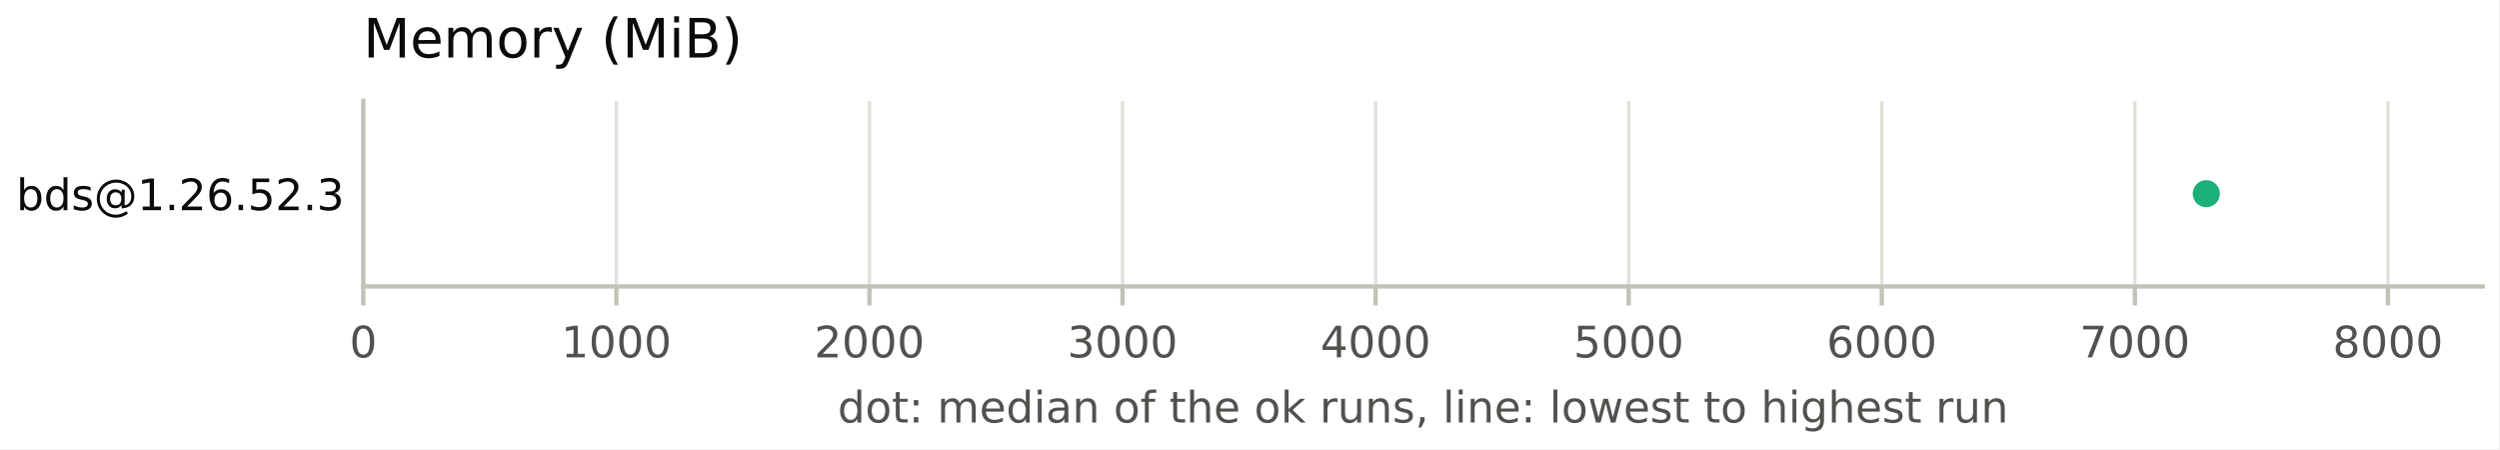
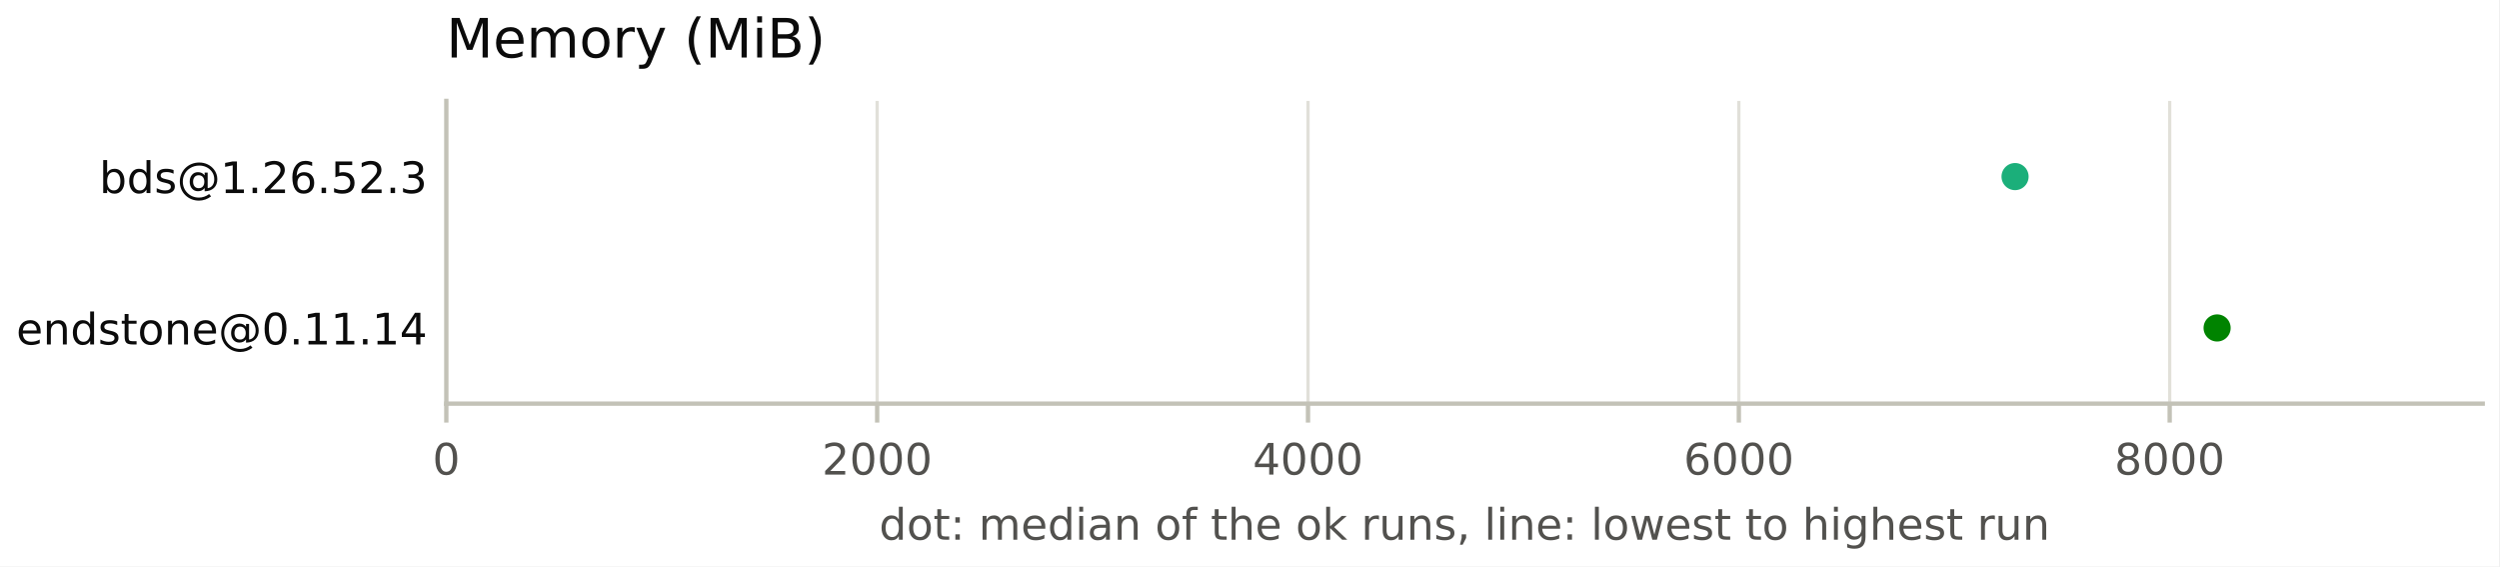
- <svg xmlns="http://www.w3.org/2000/svg" xmlns:xlink="http://www.w3.org/1999/xlink" width="460.8pt" height="82.8pt" viewBox="0 0 460.8 82.8" version="1.1">
+ <svg xmlns="http://www.w3.org/2000/svg" xmlns:xlink="http://www.w3.org/1999/xlink" width="460.8pt" height="104.4pt" viewBox="0 0 460.8 104.4" version="1.1">
  <defs>
    <style type="text/css">*{stroke-linejoin: round; stroke-linecap: butt}</style>
  </defs>
  <g id="figure_1">
    <g id="patch_1">
-       <path d="M 0 82.8  L 460.8 82.8  L 460.8 0  L 0 0  z " style="fill: #ffffff" />
+       <path d="M 0 104.4  L 460.8 104.4  L 460.8 0  L 0 0  z " style="fill: #ffffff" />
    </g>
    <g id="axes_1">
      <g id="patch_2">
-         <path d="M 66.993 52.799  L 457.8 52.799  L 457.8 18.599  L 66.993 18.599  z " style="fill: #ffffff" />
+         <path d="M 82.298 74.399  L 457.8 74.399  L 457.8 18.599  L 82.298 18.599  z " style="fill: #ffffff" />
      </g>
      <g id="matplotlib.axis_1">
        <g id="xtick_1">
          <g id="line2d_1">
-             <path d="M 66.993 52.799  L 66.993 18.599  " clip-path="url(#p5a5560e3ec)" style="fill: none; stroke: #e1e0d9; stroke-width: 0.6; stroke-linecap: square" />
+             <path d="M 82.298 74.399  L 82.298 18.599  " clip-path="url(#p30467eb865)" style="fill: none; stroke: #e1e0d9; stroke-width: 0.6; stroke-linecap: square" />
          </g>
          <g id="line2d_2">
            <defs>
-               <path id="m914951ed64" d="M 0 0  L 0 3.5  " style="stroke: #c3c2b7; stroke-width: 0.8" />
+               <path id="m15f9dcf39e" d="M 0 0  L 0 3.5  " style="stroke: #c3c2b7; stroke-width: 0.8" />
            </defs>
            <g>
-               <use xlink:href="#m914951ed64" x="66.993" y="52.799" style="fill: #c3c2b7; stroke: #c3c2b7; stroke-width: 0.8" />
+               <use xlink:href="#m15f9dcf39e" x="82.298" y="74.399" style="fill: #c3c2b7; stroke: #c3c2b7; stroke-width: 0.8" />
            </g>
          </g>
          <g id="text_1">
-             <g style="fill: #52514e" transform="translate(64.44774 65.87726) scale(0.08 -0.08)">
+             <g style="fill: #52514e" transform="translate(79.75274 87.47726) scale(0.08 -0.08)">
              <defs>
                <path id="DejaVuSans-13" d="M 2034 4250  Q 1547 4250 1301 3770  Q 1056 3291 1056 2328  Q 1056 1369 1301 889  Q 1547 409 2034 409  Q 2525 409 2770 889  Q 3016 1369 3016 2328  Q 3016 3291 2770 3770  Q 2525 4250 2034 4250  z M 2034 4750  Q 2819 4750 3233 4129  Q 3647 3509 3647 2328  Q 3647 1150 3233 529  Q 2819 -91 2034 -91  Q 1250 -91 836 529  Q 422 1150 422 2328  Q 422 3509 836 4129  Q 1250 4750 2034 4750  z " transform="scale(0.015625)" />
              </defs>
              <use xlink:href="#DejaVuSans-13" />
            </g>
          </g>
        </g>
        <g id="xtick_2">
          <g id="line2d_3">
-             <path d="M 113.659 52.799  L 113.659 18.599  " clip-path="url(#p5a5560e3ec)" style="fill: none; stroke: #e1e0d9; stroke-width: 0.6; stroke-linecap: square" />
+             <path d="M 161.742 74.399  L 161.742 18.599  " clip-path="url(#p30467eb865)" style="fill: none; stroke: #e1e0d9; stroke-width: 0.6; stroke-linecap: square" />
          </g>
          <g id="line2d_4">
            <g>
-               <use xlink:href="#m914951ed64" x="113.659" y="52.799" style="fill: #c3c2b7; stroke: #c3c2b7; stroke-width: 0.8" />
+               <use xlink:href="#m15f9dcf39e" x="161.742" y="74.399" style="fill: #c3c2b7; stroke: #c3c2b7; stroke-width: 0.8" />
            </g>
          </g>
          <g id="text_2">
-             <g style="fill: #52514e" transform="translate(103.4787 65.87726) scale(0.08 -0.08)">
-               <defs>
-                 <path id="DejaVuSans-14" d="M 794 531  L 1825 531  L 1825 4091  L 703 3866  L 703 4441  L 1819 4666  L 2450 4666  L 2450 531  L 3481 531  L 3481 0  L 794 0  L 794 531  z " transform="scale(0.015625)" />
-               </defs>
-               <use xlink:href="#DejaVuSans-14" />
-               <use xlink:href="#DejaVuSans-13" transform="translate(63.625 0)" />
-               <use xlink:href="#DejaVuSans-13" transform="translate(127.25 0)" />
-               <use xlink:href="#DejaVuSans-13" transform="translate(190.875 0)" />
-             </g>
-           </g>
-         </g>
-         <g id="xtick_3">
-           <g id="line2d_5">
-             <path d="M 160.325 52.799  L 160.325 18.599  " clip-path="url(#p5a5560e3ec)" style="fill: none; stroke: #e1e0d9; stroke-width: 0.6; stroke-linecap: square" />
-           </g>
-           <g id="line2d_6">
-             <g>
-               <use xlink:href="#m914951ed64" x="160.325" y="52.799" style="fill: #c3c2b7; stroke: #c3c2b7; stroke-width: 0.8" />
-             </g>
-           </g>
-           <g id="text_3">
-             <g style="fill: #52514e" transform="translate(150.1447 65.87726) scale(0.08 -0.08)">
+             <g style="fill: #52514e" transform="translate(151.5623 87.47726) scale(0.08 -0.08)">
              <defs>
                <path id="DejaVuSans-15" d="M 1228 531  L 3431 531  L 3431 0  L 469 0  L 469 531  Q 828 903 1448 1529  Q 2069 2156 2228 2338  Q 2531 2678 2651 2914  Q 2772 3150 2772 3378  Q 2772 3750 2511 3984  Q 2250 4219 1831 4219  Q 1534 4219 1204 4116  Q 875 4013 500 3803  L 500 4441  Q 881 4594 1212 4672  Q 1544 4750 1819 4750  Q 2544 4750 2975 4387  Q 3406 4025 3406 3419  Q 3406 3131 3298 2873  Q 3191 2616 2906 2266  Q 2828 2175 2409 1742  Q 1991 1309 1228 531  z " transform="scale(0.015625)" />
              </defs>
              <use xlink:href="#DejaVuSans-15" />
              <use xlink:href="#DejaVuSans-13" transform="translate(63.625 0)" />
              <use xlink:href="#DejaVuSans-13" transform="translate(127.25 0)" />
              <use xlink:href="#DejaVuSans-13" transform="translate(190.875 0)" />
            </g>
          </g>
        </g>
-         <g id="xtick_4">
-           <g id="line2d_7">
-             <path d="M 206.991 52.799  L 206.991 18.599  " clip-path="url(#p5a5560e3ec)" style="fill: none; stroke: #e1e0d9; stroke-width: 0.6; stroke-linecap: square" />
-           </g>
-           <g id="line2d_8">
-             <g>
-               <use xlink:href="#m914951ed64" x="206.991" y="52.799" style="fill: #c3c2b7; stroke: #c3c2b7; stroke-width: 0.8" />
-             </g>
-           </g>
-           <g id="text_4">
-             <g style="fill: #52514e" transform="translate(196.8107 65.87726) scale(0.08 -0.08)">
-               <defs>
-                 <path id="DejaVuSans-16" d="M 2597 2516  Q 3050 2419 3304 2112  Q 3559 1806 3559 1356  Q 3559 666 3084 287  Q 2609 -91 1734 -91  Q 1441 -91 1130 -33  Q 819 25 488 141  L 488 750  Q 750 597 1062 519  Q 1375 441 1716 441  Q 2309 441 2620 675  Q 2931 909 2931 1356  Q 2931 1769 2642 2001  Q 2353 2234 1838 2234  L 1294 2234  L 1294 2753  L 1863 2753  Q 2328 2753 2575 2939  Q 2822 3125 2822 3475  Q 2822 3834 2567 4026  Q 2313 4219 1838 4219  Q 1578 4219 1281 4162  Q 984 4106 628 3988  L 628 4550  Q 988 4650 1302 4700  Q 1616 4750 1894 4750  Q 2613 4750 3031 4423  Q 3450 4097 3450 3541  Q 3450 3153 3228 2886  Q 3006 2619 2597 2516  z " transform="scale(0.015625)" />
-               </defs>
-               <use xlink:href="#DejaVuSans-16" />
-               <use xlink:href="#DejaVuSans-13" transform="translate(63.625 0)" />
-               <use xlink:href="#DejaVuSans-13" transform="translate(127.25 0)" />
-               <use xlink:href="#DejaVuSans-13" transform="translate(190.875 0)" />
-             </g>
-           </g>
-         </g>
-         <g id="xtick_5">
-           <g id="line2d_9">
-             <path d="M 253.657 52.799  L 253.657 18.599  " clip-path="url(#p5a5560e3ec)" style="fill: none; stroke: #e1e0d9; stroke-width: 0.6; stroke-linecap: square" />
-           </g>
-           <g id="line2d_10">
-             <g>
-               <use xlink:href="#m914951ed64" x="253.657" y="52.799" style="fill: #c3c2b7; stroke: #c3c2b7; stroke-width: 0.8" />
-             </g>
-           </g>
-           <g id="text_5">
-             <g style="fill: #52514e" transform="translate(243.4767 65.87726) scale(0.08 -0.08)">
+         <g id="xtick_3">
+           <g id="line2d_5">
+             <path d="M 241.187 74.399  L 241.187 18.599  " clip-path="url(#p30467eb865)" style="fill: none; stroke: #e1e0d9; stroke-width: 0.6; stroke-linecap: square" />
+           </g>
+           <g id="line2d_6">
+             <g>
+               <use xlink:href="#m15f9dcf39e" x="241.187" y="74.399" style="fill: #c3c2b7; stroke: #c3c2b7; stroke-width: 0.8" />
+             </g>
+           </g>
+           <g id="text_3">
+             <g style="fill: #52514e" transform="translate(231.0069 87.47726) scale(0.08 -0.08)">
              <defs>
                <path id="DejaVuSans-17" d="M 2419 4116  L 825 1625  L 2419 1625  L 2419 4116  z M 2253 4666  L 3047 4666  L 3047 1625  L 3713 1625  L 3713 1100  L 3047 1100  L 3047 0  L 2419 0  L 2419 1100  L 313 1100  L 313 1709  L 2253 4666  z " transform="scale(0.015625)" />
              </defs>
              <use xlink:href="#DejaVuSans-17" />
              <use xlink:href="#DejaVuSans-13" transform="translate(63.625 0)" />
              <use xlink:href="#DejaVuSans-13" transform="translate(127.25 0)" />
              <use xlink:href="#DejaVuSans-13" transform="translate(190.875 0)" />
            </g>
          </g>
        </g>
-         <g id="xtick_6">
-           <g id="line2d_11">
-             <path d="M 300.323 52.799  L 300.323 18.599  " clip-path="url(#p5a5560e3ec)" style="fill: none; stroke: #e1e0d9; stroke-width: 0.6; stroke-linecap: square" />
-           </g>
-           <g id="line2d_12">
-             <g>
-               <use xlink:href="#m914951ed64" x="300.323" y="52.799" style="fill: #c3c2b7; stroke: #c3c2b7; stroke-width: 0.8" />
-             </g>
-           </g>
-           <g id="text_6">
-             <g style="fill: #52514e" transform="translate(290.1427 65.87726) scale(0.08 -0.08)">
-               <defs>
-                 <path id="DejaVuSans-18" d="M 691 4666  L 3169 4666  L 3169 4134  L 1269 4134  L 1269 2991  Q 1406 3038 1543 3061  Q 1681 3084 1819 3084  Q 2600 3084 3056 2656  Q 3513 2228 3513 1497  Q 3513 744 3044 326  Q 2575 -91 1722 -91  Q 1428 -91 1123 -41  Q 819 9 494 109  L 494 744  Q 775 591 1075 516  Q 1375 441 1709 441  Q 2250 441 2565 725  Q 2881 1009 2881 1497  Q 2881 1984 2565 2268  Q 2250 2553 1709 2553  Q 1456 2553 1204 2497  Q 953 2441 691 2322  L 691 4666  z " transform="scale(0.015625)" />
-               </defs>
-               <use xlink:href="#DejaVuSans-18" />
-               <use xlink:href="#DejaVuSans-13" transform="translate(63.625 0)" />
-               <use xlink:href="#DejaVuSans-13" transform="translate(127.25 0)" />
-               <use xlink:href="#DejaVuSans-13" transform="translate(190.875 0)" />
-             </g>
-           </g>
-         </g>
-         <g id="xtick_7">
-           <g id="line2d_13">
-             <path d="M 346.989 52.799  L 346.989 18.599  " clip-path="url(#p5a5560e3ec)" style="fill: none; stroke: #e1e0d9; stroke-width: 0.6; stroke-linecap: square" />
-           </g>
-           <g id="line2d_14">
-             <g>
-               <use xlink:href="#m914951ed64" x="346.989" y="52.799" style="fill: #c3c2b7; stroke: #c3c2b7; stroke-width: 0.8" />
-             </g>
-           </g>
-           <g id="text_7">
-             <g style="fill: #52514e" transform="translate(336.8087 65.87726) scale(0.08 -0.08)">
+         <g id="xtick_4">
+           <g id="line2d_7">
+             <path d="M 320.631 74.399  L 320.631 18.599  " clip-path="url(#p30467eb865)" style="fill: none; stroke: #e1e0d9; stroke-width: 0.6; stroke-linecap: square" />
+           </g>
+           <g id="line2d_8">
+             <g>
+               <use xlink:href="#m15f9dcf39e" x="320.631" y="74.399" style="fill: #c3c2b7; stroke: #c3c2b7; stroke-width: 0.8" />
+             </g>
+           </g>
+           <g id="text_4">
+             <g style="fill: #52514e" transform="translate(310.4514 87.47726) scale(0.08 -0.08)">
              <defs>
                <path id="DejaVuSans-19" d="M 2113 2584  Q 1688 2584 1439 2293  Q 1191 2003 1191 1497  Q 1191 994 1439 701  Q 1688 409 2113 409  Q 2538 409 2786 701  Q 3034 994 3034 1497  Q 3034 2003 2786 2293  Q 2538 2584 2113 2584  z M 3366 4563  L 3366 3988  Q 3128 4100 2886 4159  Q 2644 4219 2406 4219  Q 1781 4219 1451 3797  Q 1122 3375 1075 2522  Q 1259 2794 1537 2939  Q 1816 3084 2150 3084  Q 2853 3084 3261 2657  Q 3669 2231 3669 1497  Q 3669 778 3244 343  Q 2819 -91 2113 -91  Q 1303 -91 875 529  Q 447 1150 447 2328  Q 447 3434 972 4092  Q 1497 4750 2381 4750  Q 2619 4750 2861 4703  Q 3103 4656 3366 4563  z " transform="scale(0.015625)" />
              </defs>
              <use xlink:href="#DejaVuSans-19" />
              <use xlink:href="#DejaVuSans-13" transform="translate(63.625 0)" />
              <use xlink:href="#DejaVuSans-13" transform="translate(127.25 0)" />
              <use xlink:href="#DejaVuSans-13" transform="translate(190.875 0)" />
            </g>
          </g>
        </g>
-         <g id="xtick_8">
-           <g id="line2d_15">
-             <path d="M 393.655 52.799  L 393.655 18.599  " clip-path="url(#p5a5560e3ec)" style="fill: none; stroke: #e1e0d9; stroke-width: 0.6; stroke-linecap: square" />
-           </g>
-           <g id="line2d_16">
-             <g>
-               <use xlink:href="#m914951ed64" x="393.655" y="52.799" style="fill: #c3c2b7; stroke: #c3c2b7; stroke-width: 0.8" />
-             </g>
-           </g>
-           <g id="text_8">
-             <g style="fill: #52514e" transform="translate(383.4747 65.87726) scale(0.08 -0.08)">
-               <defs>
-                 <path id="DejaVuSans-1a" d="M 525 4666  L 3525 4666  L 3525 4397  L 1831 0  L 1172 0  L 2766 4134  L 525 4134  L 525 4666  z " transform="scale(0.015625)" />
-               </defs>
-               <use xlink:href="#DejaVuSans-1a" />
-               <use xlink:href="#DejaVuSans-13" transform="translate(63.625 0)" />
-               <use xlink:href="#DejaVuSans-13" transform="translate(127.25 0)" />
-               <use xlink:href="#DejaVuSans-13" transform="translate(190.875 0)" />
-             </g>
-           </g>
-         </g>
-         <g id="xtick_9">
-           <g id="line2d_17">
-             <path d="M 440.321 52.799  L 440.321 18.599  " clip-path="url(#p5a5560e3ec)" style="fill: none; stroke: #e1e0d9; stroke-width: 0.6; stroke-linecap: square" />
-           </g>
-           <g id="line2d_18">
-             <g>
-               <use xlink:href="#m914951ed64" x="440.321" y="52.799" style="fill: #c3c2b7; stroke: #c3c2b7; stroke-width: 0.8" />
-             </g>
-           </g>
-           <g id="text_9">
-             <g style="fill: #52514e" transform="translate(430.1407 65.87726) scale(0.08 -0.08)">
+         <g id="xtick_5">
+           <g id="line2d_9">
+             <path d="M 400.076 74.399  L 400.076 18.599  " clip-path="url(#p30467eb865)" style="fill: none; stroke: #e1e0d9; stroke-width: 0.6; stroke-linecap: square" />
+           </g>
+           <g id="line2d_10">
+             <g>
+               <use xlink:href="#m15f9dcf39e" x="400.076" y="74.399" style="fill: #c3c2b7; stroke: #c3c2b7; stroke-width: 0.8" />
+             </g>
+           </g>
+           <g id="text_5">
+             <g style="fill: #52514e" transform="translate(389.896 87.47726) scale(0.08 -0.08)">
              <defs>
                <path id="DejaVuSans-1b" d="M 2034 2216  Q 1584 2216 1326 1975  Q 1069 1734 1069 1313  Q 1069 891 1326 650  Q 1584 409 2034 409  Q 2484 409 2743 651  Q 3003 894 3003 1313  Q 3003 1734 2745 1975  Q 2488 2216 2034 2216  z M 1403 2484  Q 997 2584 770 2862  Q 544 3141 544 3541  Q 544 4100 942 4425  Q 1341 4750 2034 4750  Q 2731 4750 3128 4425  Q 3525 4100 3525 3541  Q 3525 3141 3298 2862  Q 3072 2584 2669 2484  Q 3125 2378 3379 2068  Q 3634 1759 3634 1313  Q 3634 634 3220 271  Q 2806 -91 2034 -91  Q 1263 -91 848 271  Q 434 634 434 1313  Q 434 1759 690 2068  Q 947 2378 1403 2484  z M 1172 3481  Q 1172 3119 1398 2916  Q 1625 2713 2034 2713  Q 2441 2713 2670 2916  Q 2900 3119 2900 3481  Q 2900 3844 2670 4047  Q 2441 4250 2034 4250  Q 1625 4250 1398 4047  Q 1172 3844 1172 3481  z " transform="scale(0.015625)" />
              </defs>
              <use xlink:href="#DejaVuSans-1b" />
              <use xlink:href="#DejaVuSans-13" transform="translate(63.625 0)" />
              <use xlink:href="#DejaVuSans-13" transform="translate(127.25 0)" />
              <use xlink:href="#DejaVuSans-13" transform="translate(190.875 0)" />
            </g>
          </g>
        </g>
-         <g id="text_10">
-           <g style="fill: #52514e" transform="translate(154.4606 77.87789) scale(0.08 -0.08)">
+         <g id="text_6">
+           <g style="fill: #52514e" transform="translate(162.1131 99.47789) scale(0.08 -0.08)">
            <defs>
              <path id="DejaVuSans-47" d="M 2906 2969  L 2906 4863  L 3481 4863  L 3481 0  L 2906 0  L 2906 525  Q 2725 213 2448 61  Q 2172 -91 1784 -91  Q 1150 -91 751 415  Q 353 922 353 1747  Q 353 2572 751 3078  Q 1150 3584 1784 3584  Q 2172 3584 2448 3432  Q 2725 3281 2906 2969  z M 947 1747  Q 947 1113 1208 752  Q 1469 391 1925 391  Q 2381 391 2643 752  Q 2906 1113 2906 1747  Q 2906 2381 2643 2742  Q 2381 3103 1925 3103  Q 1469 3103 1208 2742  Q 947 2381 947 1747  z " transform="scale(0.015625)" />
              <path id="DejaVuSans-52" d="M 1959 3097  Q 1497 3097 1228 2736  Q 959 2375 959 1747  Q 959 1119 1226 758  Q 1494 397 1959 397  Q 2419 397 2687 759  Q 2956 1122 2956 1747  Q 2956 2369 2687 2733  Q 2419 3097 1959 3097  z M 1959 3584  Q 2709 3584 3137 3096  Q 3566 2609 3566 1747  Q 3566 888 3137 398  Q 2709 -91 1959 -91  Q 1206 -91 779 398  Q 353 888 353 1747  Q 353 2609 779 3096  Q 1206 3584 1959 3584  z " transform="scale(0.015625)" />
              <path id="DejaVuSans-57" d="M 1172 4494  L 1172 3500  L 2356 3500  L 2356 3053  L 1172 3053  L 1172 1153  Q 1172 725 1289 603  Q 1406 481 1766 481  L 2356 481  L 2356 0  L 1766 0  Q 1100 0 847 248  Q 594 497 594 1153  L 594 3053  L 172 3053  L 172 3500  L 594 3500  L 594 4494  L 1172 4494  z " transform="scale(0.015625)" />
              <path id="DejaVuSans-1d" d="M 750 794  L 1409 794  L 1409 0  L 750 0  L 750 794  z M 750 3309  L 1409 3309  L 1409 2516  L 750 2516  L 750 3309  z " transform="scale(0.015625)" />
              <path id="DejaVuSans-3" transform="scale(0.015625)" />
              <path id="DejaVuSans-50" d="M 3328 2828  Q 3544 3216 3844 3400  Q 4144 3584 4550 3584  Q 5097 3584 5394 3201  Q 5691 2819 5691 2113  L 5691 0  L 5113 0  L 5113 2094  Q 5113 2597 4934 2840  Q 4756 3084 4391 3084  Q 3944 3084 3684 2787  Q 3425 2491 3425 1978  L 3425 0  L 2847 0  L 2847 2094  Q 2847 2600 2669 2842  Q 2491 3084 2119 3084  Q 1678 3084 1418 2786  Q 1159 2488 1159 1978  L 1159 0  L 581 0  L 581 3500  L 1159 3500  L 1159 2956  Q 1356 3278 1631 3431  Q 1906 3584 2284 3584  Q 2666 3584 2933 3390  Q 3200 3197 3328 2828  z " transform="scale(0.015625)" />
              <path id="DejaVuSans-48" d="M 3597 1894  L 3597 1613  L 953 1613  Q 991 1019 1311 708  Q 1631 397 2203 397  Q 2534 397 2845 478  Q 3156 559 3463 722  L 3463 178  Q 3153 47 2828 -22  Q 2503 -91 2169 -91  Q 1331 -91 842 396  Q 353 884 353 1716  Q 353 2575 817 3079  Q 1281 3584 2069 3584  Q 2775 3584 3186 3129  Q 3597 2675 3597 1894  z M 3022 2063  Q 3016 2534 2758 2815  Q 2500 3097 2075 3097  Q 1594 3097 1305 2825  Q 1016 2553 972 2059  L 3022 2063  z " transform="scale(0.015625)" />
              <path id="DejaVuSans-4c" d="M 603 3500  L 1178 3500  L 1178 0  L 603 0  L 603 3500  z M 603 4863  L 1178 4863  L 1178 4134  L 603 4134  L 603 4863  z " transform="scale(0.015625)" />
              <path id="DejaVuSans-44" d="M 2194 1759  Q 1497 1759 1228 1600  Q 959 1441 959 1056  Q 959 750 1161 570  Q 1363 391 1709 391  Q 2188 391 2477 730  Q 2766 1069 2766 1631  L 2766 1759  L 2194 1759  z M 3341 1997  L 3341 0  L 2766 0  L 2766 531  Q 2569 213 2275 61  Q 1981 -91 1556 -91  Q 1019 -91 701 211  Q 384 513 384 1019  Q 384 1609 779 1909  Q 1175 2209 1959 2209  L 2766 2209  L 2766 2266  Q 2766 2663 2505 2880  Q 2244 3097 1772 3097  Q 1472 3097 1187 3025  Q 903 2953 641 2809  L 641 3341  Q 956 3463 1253 3523  Q 1550 3584 1831 3584  Q 2591 3584 2966 3190  Q 3341 2797 3341 1997  z " transform="scale(0.015625)" />
              <path id="DejaVuSans-51" d="M 3513 2113  L 3513 0  L 2938 0  L 2938 2094  Q 2938 2591 2744 2837  Q 2550 3084 2163 3084  Q 1697 3084 1428 2787  Q 1159 2491 1159 1978  L 1159 0  L 581 0  L 581 3500  L 1159 3500  L 1159 2956  Q 1366 3272 1645 3428  Q 1925 3584 2291 3584  Q 2894 3584 3203 3211  Q 3513 2838 3513 2113  z " transform="scale(0.015625)" />
              <path id="DejaVuSans-49" d="M 2375 4863  L 2375 4384  L 1825 4384  Q 1516 4384 1395 4259  Q 1275 4134 1275 3809  L 1275 3500  L 2222 3500  L 2222 3053  L 1275 3053  L 1275 0  L 697 0  L 697 3053  L 147 3053  L 147 3500  L 697 3500  L 697 3744  Q 697 4328 969 4595  Q 1241 4863 1831 4863  L 2375 4863  z " transform="scale(0.015625)" />
              <path id="DejaVuSans-4b" d="M 3513 2113  L 3513 0  L 2938 0  L 2938 2094  Q 2938 2591 2744 2837  Q 2550 3084 2163 3084  Q 1697 3084 1428 2787  Q 1159 2491 1159 1978  L 1159 0  L 581 0  L 581 4863  L 1159 4863  L 1159 2956  Q 1366 3272 1645 3428  Q 1925 3584 2291 3584  Q 2894 3584 3203 3211  Q 3513 2838 3513 2113  z " transform="scale(0.015625)" />
              <path id="DejaVuSans-4e" d="M 581 4863  L 1159 4863  L 1159 1991  L 2875 3500  L 3609 3500  L 1753 1863  L 3688 0  L 2938 0  L 1159 1709  L 1159 0  L 581 0  L 581 4863  z " transform="scale(0.015625)" />
              <path id="DejaVuSans-55" d="M 2631 2963  Q 2534 3019 2420 3045  Q 2306 3072 2169 3072  Q 1681 3072 1420 2755  Q 1159 2438 1159 1844  L 1159 0  L 581 0  L 581 3500  L 1159 3500  L 1159 2956  Q 1341 3275 1631 3429  Q 1922 3584 2338 3584  Q 2397 3584 2469 3576  Q 2541 3569 2628 3553  L 2631 2963  z " transform="scale(0.015625)" />
              <path id="DejaVuSans-58" d="M 544 1381  L 544 3500  L 1119 3500  L 1119 1403  Q 1119 906 1312 657  Q 1506 409 1894 409  Q 2359 409 2629 706  Q 2900 1003 2900 1516  L 2900 3500  L 3475 3500  L 3475 0  L 2900 0  L 2900 538  Q 2691 219 2414 64  Q 2138 -91 1772 -91  Q 1169 -91 856 284  Q 544 659 544 1381  z M 1991 3584  L 1991 3584  z " transform="scale(0.015625)" />
              <path id="DejaVuSans-56" d="M 2834 3397  L 2834 2853  Q 2591 2978 2328 3040  Q 2066 3103 1784 3103  Q 1356 3103 1142 2972  Q 928 2841 928 2578  Q 928 2378 1081 2264  Q 1234 2150 1697 2047  L 1894 2003  Q 2506 1872 2764 1633  Q 3022 1394 3022 966  Q 3022 478 2636 193  Q 2250 -91 1575 -91  Q 1294 -91 989 -36  Q 684 19 347 128  L 347 722  Q 666 556 975 473  Q 1284 391 1588 391  Q 1994 391 2212 530  Q 2431 669 2431 922  Q 2431 1156 2273 1281  Q 2116 1406 1581 1522  L 1381 1569  Q 847 1681 609 1914  Q 372 2147 372 2553  Q 372 3047 722 3315  Q 1072 3584 1716 3584  Q 2034 3584 2315 3537  Q 2597 3491 2834 3397  z " transform="scale(0.015625)" />
              <path id="DejaVuSans-f" d="M 750 794  L 1409 794  L 1409 256  L 897 -744  L 494 -744  L 750 256  L 750 794  z " transform="scale(0.015625)" />
              <path id="DejaVuSans-4f" d="M 603 4863  L 1178 4863  L 1178 0  L 603 0  L 603 4863  z " transform="scale(0.015625)" />
              <path id="DejaVuSans-5a" d="M 269 3500  L 844 3500  L 1563 769  L 2278 3500  L 2956 3500  L 3675 769  L 4391 3500  L 4966 3500  L 4050 0  L 3372 0  L 2619 2869  L 1863 0  L 1184 0  L 269 3500  z " transform="scale(0.015625)" />
              <path id="DejaVuSans-4a" d="M 2906 1791  Q 2906 2416 2648 2759  Q 2391 3103 1925 3103  Q 1463 3103 1205 2759  Q 947 2416 947 1791  Q 947 1169 1205 825  Q 1463 481 1925 481  Q 2391 481 2648 825  Q 2906 1169 2906 1791  z M 3481 434  Q 3481 -459 3084 -895  Q 2688 -1331 1869 -1331  Q 1566 -1331 1297 -1286  Q 1028 -1241 775 -1147  L 775 -588  Q 1028 -725 1275 -790  Q 1522 -856 1778 -856  Q 2344 -856 2625 -561  Q 2906 -266 2906 331  L 2906 616  Q 2728 306 2450 153  Q 2172 0 1784 0  Q 1141 0 747 490  Q 353 981 353 1791  Q 353 2603 747 3093  Q 1141 3584 1784 3584  Q 2172 3584 2450 3431  Q 2728 3278 2906 2969  L 2906 3500  L 3481 3500  L 3481 434  z " transform="scale(0.015625)" />
            </defs>
            <use xlink:href="#DejaVuSans-47" />
            <use xlink:href="#DejaVuSans-52" transform="translate(63.48438 0)" />
            <use xlink:href="#DejaVuSans-57" transform="translate(124.6719 0)" />
            <use xlink:href="#DejaVuSans-1d" transform="translate(163.875 0)" />
            <use xlink:href="#DejaVuSans-3" transform="translate(197.5625 0)" />
            <use xlink:href="#DejaVuSans-50" transform="translate(229.3438 0)" />
            <use xlink:href="#DejaVuSans-48" transform="translate(326.75 0)" />
            <use xlink:href="#DejaVuSans-47" transform="translate(388.2812 0)" />
            <use xlink:href="#DejaVuSans-4c" transform="translate(451.7656 0)" />
            <use xlink:href="#DejaVuSans-44" transform="translate(479.5469 0)" />
            <use xlink:href="#DejaVuSans-51" transform="translate(540.8281 0)" />
            <use xlink:href="#DejaVuSans-3" transform="translate(604.2031 0)" />
            <use xlink:href="#DejaVuSans-52" transform="translate(635.9844 0)" />
            <use xlink:href="#DejaVuSans-49" transform="translate(697.1719 0)" />
            <use xlink:href="#DejaVuSans-3" transform="translate(732.375 0)" />
            <use xlink:href="#DejaVuSans-57" transform="translate(764.1562 0)" />
            <use xlink:href="#DejaVuSans-4b" transform="translate(803.3594 0)" />
            <use xlink:href="#DejaVuSans-48" transform="translate(866.7344 0)" />
            <use xlink:href="#DejaVuSans-3" transform="translate(928.2656 0)" />
            <use xlink:href="#DejaVuSans-52" transform="translate(960.0469 0)" />
            <use xlink:href="#DejaVuSans-4e" transform="translate(1021.234 0)" />
            <use xlink:href="#DejaVuSans-3" transform="translate(1079.141 0)" />
            <use xlink:href="#DejaVuSans-55" transform="translate(1110.922 0)" />
            <use xlink:href="#DejaVuSans-58" transform="translate(1152.031 0)" />
            <use xlink:href="#DejaVuSans-51" transform="translate(1215.406 0)" />
            <use xlink:href="#DejaVuSans-56" transform="translate(1278.781 0)" />
            <use xlink:href="#DejaVuSans-f" transform="translate(1330.875 0)" />
            <use xlink:href="#DejaVuSans-3" transform="translate(1362.656 0)" />
            <use xlink:href="#DejaVuSans-4f" transform="translate(1394.438 0)" />
            <use xlink:href="#DejaVuSans-4c" transform="translate(1422.219 0)" />
            <use xlink:href="#DejaVuSans-51" transform="translate(1450 0)" />
            <use xlink:href="#DejaVuSans-48" transform="translate(1513.375 0)" />
            <use xlink:href="#DejaVuSans-1d" transform="translate(1574.906 0)" />
            <use xlink:href="#DejaVuSans-3" transform="translate(1608.594 0)" />
            <use xlink:href="#DejaVuSans-4f" transform="translate(1640.375 0)" />
            <use xlink:href="#DejaVuSans-52" transform="translate(1668.156 0)" />
            <use xlink:href="#DejaVuSans-5a" transform="translate(1729.344 0)" />
            <use xlink:href="#DejaVuSans-48" transform="translate(1811.125 0)" />
            <use xlink:href="#DejaVuSans-56" transform="translate(1872.656 0)" />
            <use xlink:href="#DejaVuSans-57" transform="translate(1924.75 0)" />
            <use xlink:href="#DejaVuSans-3" transform="translate(1963.953 0)" />
            <use xlink:href="#DejaVuSans-57" transform="translate(1995.734 0)" />
            <use xlink:href="#DejaVuSans-52" transform="translate(2034.938 0)" />
            <use xlink:href="#DejaVuSans-3" transform="translate(2096.125 0)" />
            <use xlink:href="#DejaVuSans-4b" transform="translate(2127.906 0)" />
            <use xlink:href="#DejaVuSans-4c" transform="translate(2191.281 0)" />
            <use xlink:href="#DejaVuSans-4a" transform="translate(2219.062 0)" />
            <use xlink:href="#DejaVuSans-4b" transform="translate(2282.547 0)" />
            <use xlink:href="#DejaVuSans-48" transform="translate(2345.922 0)" />
            <use xlink:href="#DejaVuSans-56" transform="translate(2407.453 0)" />
            <use xlink:href="#DejaVuSans-57" transform="translate(2459.547 0)" />
            <use xlink:href="#DejaVuSans-3" transform="translate(2498.75 0)" />
            <use xlink:href="#DejaVuSans-55" transform="translate(2530.531 0)" />
            <use xlink:href="#DejaVuSans-58" transform="translate(2571.641 0)" />
            <use xlink:href="#DejaVuSans-51" transform="translate(2635.016 0)" />
          </g>
        </g>
      </g>
      <g id="matplotlib.axis_2">
        <g id="ytick_1">
-           <g id="line2d_19" />
-           <g id="text_11">
-             <g style="fill: #0b0b0b" transform="translate(3.00024 38.73828) scale(0.08 -0.08)">
+           <g id="line2d_11" />
+           <g id="text_7">
+             <g style="fill: #0b0b0b" transform="translate(18.30524 35.58817) scale(0.08 -0.08)">
              <defs>
                <path id="DejaVuSans-45" d="M 3116 1747  Q 3116 2381 2855 2742  Q 2594 3103 2138 3103  Q 1681 3103 1420 2742  Q 1159 2381 1159 1747  Q 1159 1113 1420 752  Q 1681 391 2138 391  Q 2594 391 2855 752  Q 3116 1113 3116 1747  z M 1159 2969  Q 1341 3281 1617 3432  Q 1894 3584 2278 3584  Q 2916 3584 3314 3078  Q 3713 2572 3713 1747  Q 3713 922 3314 415  Q 2916 -91 2278 -91  Q 1894 -91 1617 61  Q 1341 213 1159 525  L 1159 0  L 581 0  L 581 4863  L 1159 4863  L 1159 2969  z " transform="scale(0.015625)" />
                <path id="DejaVuSans-23" d="M 2381 1678  Q 2381 1231 2603 976  Q 2825 722 3213 722  Q 3597 722 3817 978  Q 4038 1234 4038 1678  Q 4038 2116 3813 2373  Q 3588 2631 3206 2631  Q 2828 2631 2604 2375  Q 2381 2119 2381 1678  z M 4084 744  Q 3897 503 3655 389  Q 3413 275 3091 275  Q 2553 275 2217 664  Q 1881 1053 1881 1678  Q 1881 2303 2218 2693  Q 2556 3084 3091 3084  Q 3413 3084 3656 2967  Q 3900 2850 4084 2613  L 4084 3022  L 4531 3022  L 4531 722  Q 4988 791 5245 1139  Q 5503 1488 5503 2041  Q 5503 2375 5404 2669  Q 5306 2963 5106 3213  Q 4781 3622 4314 3839  Q 3847 4056 3297 4056  Q 2913 4056 2559 3954  Q 2206 3853 1906 3653  Q 1416 3334 1139 2817  Q 863 2300 863 1697  Q 863 1200 1042 765  Q 1222 331 1563 0  Q 1891 -325 2322 -495  Q 2753 -666 3244 -666  Q 3647 -666 4036 -530  Q 4425 -394 4750 -141  L 5031 -488  Q 4641 -791 4180 -952  Q 3719 -1113 3244 -1113  Q 2666 -1113 2153 -908  Q 1641 -703 1241 -313  Q 841 78 631 592  Q 422 1106 422 1697  Q 422 2266 634 2781  Q 847 3297 1241 3688  Q 1644 4084 2172 4295  Q 2700 4506 3291 4506  Q 3953 4506 4520 4234  Q 5088 3963 5472 3463  Q 5706 3156 5829 2797  Q 5953 2438 5953 2053  Q 5953 1231 5456 756  Q 4959 281 4084 263  L 4084 744  z " transform="scale(0.015625)" />
+                 <path id="DejaVuSans-14" d="M 794 531  L 1825 531  L 1825 4091  L 703 3866  L 703 4441  L 1819 4666  L 2450 4666  L 2450 531  L 3481 531  L 3481 0  L 794 0  L 794 531  z " transform="scale(0.015625)" />
                <path id="DejaVuSans-11" d="M 684 794  L 1344 794  L 1344 0  L 684 0  L 684 794  z " transform="scale(0.015625)" />
+                 <path id="DejaVuSans-18" d="M 691 4666  L 3169 4666  L 3169 4134  L 1269 4134  L 1269 2991  Q 1406 3038 1543 3061  Q 1681 3084 1819 3084  Q 2600 3084 3056 2656  Q 3513 2228 3513 1497  Q 3513 744 3044 326  Q 2575 -91 1722 -91  Q 1428 -91 1123 -41  Q 819 9 494 109  L 494 744  Q 775 591 1075 516  Q 1375 441 1709 441  Q 2250 441 2565 725  Q 2881 1009 2881 1497  Q 2881 1984 2565 2268  Q 2250 2553 1709 2553  Q 1456 2553 1204 2497  Q 953 2441 691 2322  L 691 4666  z " transform="scale(0.015625)" />
+                 <path id="DejaVuSans-16" d="M 2597 2516  Q 3050 2419 3304 2112  Q 3559 1806 3559 1356  Q 3559 666 3084 287  Q 2609 -91 1734 -91  Q 1441 -91 1130 -33  Q 819 25 488 141  L 488 750  Q 750 597 1062 519  Q 1375 441 1716 441  Q 2309 441 2620 675  Q 2931 909 2931 1356  Q 2931 1769 2642 2001  Q 2353 2234 1838 2234  L 1294 2234  L 1294 2753  L 1863 2753  Q 2328 2753 2575 2939  Q 2822 3125 2822 3475  Q 2822 3834 2567 4026  Q 2313 4219 1838 4219  Q 1578 4219 1281 4162  Q 984 4106 628 3988  L 628 4550  Q 988 4650 1302 4700  Q 1616 4750 1894 4750  Q 2613 4750 3031 4423  Q 3450 4097 3450 3541  Q 3450 3153 3228 2886  Q 3006 2619 2597 2516  z " transform="scale(0.015625)" />
              </defs>
              <use xlink:href="#DejaVuSans-45" />
              <use xlink:href="#DejaVuSans-47" transform="translate(63.48438 0)" />
              <use xlink:href="#DejaVuSans-56" transform="translate(126.9688 0)" />
              <use xlink:href="#DejaVuSans-23" transform="translate(179.0625 0)" />
              <use xlink:href="#DejaVuSans-14" transform="translate(279.0625 0)" />
              <use xlink:href="#DejaVuSans-11" transform="translate(342.6875 0)" />
              <use xlink:href="#DejaVuSans-15" transform="translate(374.4688 0)" />
              <use xlink:href="#DejaVuSans-19" transform="translate(438.0938 0)" />
              <use xlink:href="#DejaVuSans-11" transform="translate(501.7188 0)" />
              <use xlink:href="#DejaVuSans-18" transform="translate(533.5 0)" />
              <use xlink:href="#DejaVuSans-15" transform="translate(597.125 0)" />
              <use xlink:href="#DejaVuSans-11" transform="translate(660.75 0)" />
              <use xlink:href="#DejaVuSans-16" transform="translate(692.5312 0)" />
            </g>
          </g>
        </g>
+         <g id="ytick_2">
+           <g id="line2d_12" />
+           <g id="text_8">
+             <g style="fill: #0b0b0b" transform="translate(3.00024 63.4884) scale(0.08 -0.08)">
+               <use xlink:href="#DejaVuSans-48" />
+               <use xlink:href="#DejaVuSans-51" transform="translate(61.53125 0)" />
+               <use xlink:href="#DejaVuSans-47" transform="translate(124.9062 0)" />
+               <use xlink:href="#DejaVuSans-56" transform="translate(188.3906 0)" />
+               <use xlink:href="#DejaVuSans-57" transform="translate(240.4844 0)" />
+               <use xlink:href="#DejaVuSans-52" transform="translate(279.6875 0)" />
+               <use xlink:href="#DejaVuSans-51" transform="translate(340.875 0)" />
+               <use xlink:href="#DejaVuSans-48" transform="translate(404.25 0)" />
+               <use xlink:href="#DejaVuSans-23" transform="translate(465.7812 0)" />
+               <use xlink:href="#DejaVuSans-13" transform="translate(565.7812 0)" />
+               <use xlink:href="#DejaVuSans-11" transform="translate(629.4062 0)" />
+               <use xlink:href="#DejaVuSans-14" transform="translate(661.1875 0)" />
+               <use xlink:href="#DejaVuSans-14" transform="translate(724.8125 0)" />
+               <use xlink:href="#DejaVuSans-11" transform="translate(788.4375 0)" />
+               <use xlink:href="#DejaVuSans-14" transform="translate(820.2188 0)" />
+               <use xlink:href="#DejaVuSans-17" transform="translate(883.8438 0)" />
+             </g>
+           </g>
+         </g>
      </g>
      <g id="LineCollection_1">
-         <path d="M 406.825 35.699  L 406.825 35.699  " clip-path="url(#p5a5560e3ec)" style="fill: none; stroke: #1baf7a; stroke-width: 1.5" />
-       </g>
-       <g id="line2d_20">
+         <path d="M 371.564 32.549  L 371.564 32.549  " clip-path="url(#p30467eb865)" style="fill: none; stroke: #1baf7a; stroke-width: 1.5" />
+       </g>
+       <g id="line2d_13">
        <defs>
-           <path id="m5aac743308" d="M 0 3  C 0.796 3 1.559 2.684 2.121 2.121  C 2.684 1.559 3 0.796 3 0  C 3 -0.796 2.684 -1.559 2.121 -2.121  C 1.559 -2.684 0.796 -3 0 -3  C -0.796 -3 -1.559 -2.684 -2.121 -2.121  C -2.684 -1.559 -3 -0.796 -3 0  C -3 0.796 -2.684 1.559 -2.121 2.121  C -1.559 2.684 -0.796 3 0 3  z " style="stroke: #ffffff" />
+           <path id="m092fb4cfea" d="M 0 3  C 0.796 3 1.559 2.684 2.121 2.121  C 2.684 1.559 3 0.796 3 0  C 3 -0.796 2.684 -1.559 2.121 -2.121  C 1.559 -2.684 0.796 -3 0 -3  C -0.796 -3 -1.559 -2.684 -2.121 -2.121  C -2.684 -1.559 -3 -0.796 -3 0  C -3 0.796 -2.684 1.559 -2.121 2.121  C -1.559 2.684 -0.796 3 0 3  z " style="stroke: #ffffff" />
        </defs>
-         <g clip-path="url(#p5a5560e3ec)">
-           <use xlink:href="#m5aac743308" x="406.825" y="35.699" style="fill: #1baf7a; stroke: #ffffff" />
+         <g clip-path="url(#p30467eb865)">
+           <use xlink:href="#m092fb4cfea" x="371.564" y="32.549" style="fill: #1baf7a; stroke: #ffffff" />
+         </g>
+       </g>
+       <g id="LineCollection_2">
+         <path d="M 408.821 60.449  L 408.821 60.449  " clip-path="url(#p30467eb865)" style="fill: none; stroke: #008300; stroke-width: 1.5" />
+       </g>
+       <g id="line2d_14">
+         <defs>
+           <path id="m63fe08c5c5" d="M 0 3  C 0.796 3 1.559 2.684 2.121 2.121  C 2.684 1.559 3 0.796 3 0  C 3 -0.796 2.684 -1.559 2.121 -2.121  C 1.559 -2.684 0.796 -3 0 -3  C -0.796 -3 -1.559 -2.684 -2.121 -2.121  C -2.684 -1.559 -3 -0.796 -3 0  C -3 0.796 -2.684 1.559 -2.121 2.121  C -1.559 2.684 -0.796 3 0 3  z " style="stroke: #ffffff" />
+         </defs>
+         <g clip-path="url(#p30467eb865)">
+           <use xlink:href="#m63fe08c5c5" x="408.821" y="60.449" style="fill: #008300; stroke: #ffffff" />
        </g>
      </g>
      <g id="patch_3">
-         <path d="M 66.993 52.799  L 66.993 18.599  " style="fill: none; stroke: #c3c2b7; stroke-width: 0.8; stroke-linejoin: miter; stroke-linecap: square" />
+         <path d="M 82.298 74.399  L 82.298 18.599  " style="fill: none; stroke: #c3c2b7; stroke-width: 0.8; stroke-linejoin: miter; stroke-linecap: square" />
      </g>
      <g id="patch_4">
-         <path d="M 66.993 52.799  L 457.8 52.799  " style="fill: none; stroke: #c3c2b7; stroke-width: 0.8; stroke-linejoin: miter; stroke-linecap: square" />
-       </g>
-       <g id="text_12">
-         <g style="fill: #0b0b0b" transform="translate(66.99274 10.59868) scale(0.1 -0.1)">
+         <path d="M 82.298 74.399  L 457.8 74.399  " style="fill: none; stroke: #c3c2b7; stroke-width: 0.8; stroke-linejoin: miter; stroke-linecap: square" />
+       </g>
+       <g id="text_9">
+         <g style="fill: #0b0b0b" transform="translate(82.29774 10.59868) scale(0.1 -0.1)">
          <defs>
            <path id="DejaVuSans-30" d="M 628 4666  L 1569 4666  L 2759 1491  L 3956 4666  L 4897 4666  L 4897 0  L 4281 0  L 4281 4097  L 3078 897  L 2444 897  L 1241 4097  L 1241 0  L 628 0  L 628 4666  z " transform="scale(0.015625)" />
            <path id="DejaVuSans-5c" d="M 2059 -325  Q 1816 -950 1584 -1140  Q 1353 -1331 966 -1331  L 506 -1331  L 506 -850  L 844 -850  Q 1081 -850 1212 -737  Q 1344 -625 1503 -206  L 1606 56  L 191 3500  L 800 3500  L 1894 763  L 2988 3500  L 3597 3500  L 2059 -325  z " transform="scale(0.015625)" />
            <path id="DejaVuSans-b" d="M 1984 4856  Q 1566 4138 1362 3434  Q 1159 2731 1159 2009  Q 1159 1288 1364 580  Q 1569 -128 1984 -844  L 1484 -844  Q 1016 -109 783 600  Q 550 1309 550 2009  Q 550 2706 781 3412  Q 1013 4119 1484 4856  L 1984 4856  z " transform="scale(0.015625)" />
            <path id="DejaVuSans-25" d="M 1259 2228  L 1259 519  L 2272 519  Q 2781 519 3026 730  Q 3272 941 3272 1375  Q 3272 1813 3026 2020  Q 2781 2228 2272 2228  L 1259 2228  z M 1259 4147  L 1259 2741  L 2194 2741  Q 2656 2741 2882 2914  Q 3109 3088 3109 3444  Q 3109 3797 2882 3972  Q 2656 4147 2194 4147  L 1259 4147  z M 628 4666  L 2241 4666  Q 2963 4666 3353 4366  Q 3744 4066 3744 3513  Q 3744 3084 3544 2831  Q 3344 2578 2956 2516  Q 3422 2416 3680 2098  Q 3938 1781 3938 1306  Q 3938 681 3513 340  Q 3088 0 2303 0  L 628 0  L 628 4666  z " transform="scale(0.015625)" />
            <path id="DejaVuSans-c" d="M 513 4856  L 1013 4856  Q 1481 4119 1714 3412  Q 1947 2706 1947 2009  Q 1947 1309 1714 600  Q 1481 -109 1013 -844  L 513 -844  Q 928 -128 1133 580  Q 1338 1288 1338 2009  Q 1338 2731 1133 3434  Q 928 4138 513 4856  z " transform="scale(0.015625)" />
          </defs>
          <use xlink:href="#DejaVuSans-30" />
          <use xlink:href="#DejaVuSans-48" transform="translate(86.28125 0)" />
          <use xlink:href="#DejaVuSans-50" transform="translate(147.8125 0)" />
          <use xlink:href="#DejaVuSans-52" transform="translate(245.2188 0)" />
          <use xlink:href="#DejaVuSans-55" transform="translate(306.4062 0)" />
          <use xlink:href="#DejaVuSans-5c" transform="translate(347.5156 0)" />
          <use xlink:href="#DejaVuSans-3" transform="translate(406.7031 0)" />
          <use xlink:href="#DejaVuSans-b" transform="translate(438.4844 0)" />
          <use xlink:href="#DejaVuSans-30" transform="translate(477.5 0)" />
          <use xlink:href="#DejaVuSans-4c" transform="translate(563.7812 0)" />
          <use xlink:href="#DejaVuSans-25" transform="translate(591.5625 0)" />
          <use xlink:href="#DejaVuSans-c" transform="translate(660.1719 0)" />
        </g>
      </g>
    </g>
  </g>
  <defs>
-     <clipPath id="p5a5560e3ec">
-       <rect x="66.993" y="18.599" width="390.807" height="34.2" />
+     <clipPath id="p30467eb865">
+       <rect x="82.298" y="18.599" width="375.502" height="55.8" />
    </clipPath>
  </defs>
</svg>
